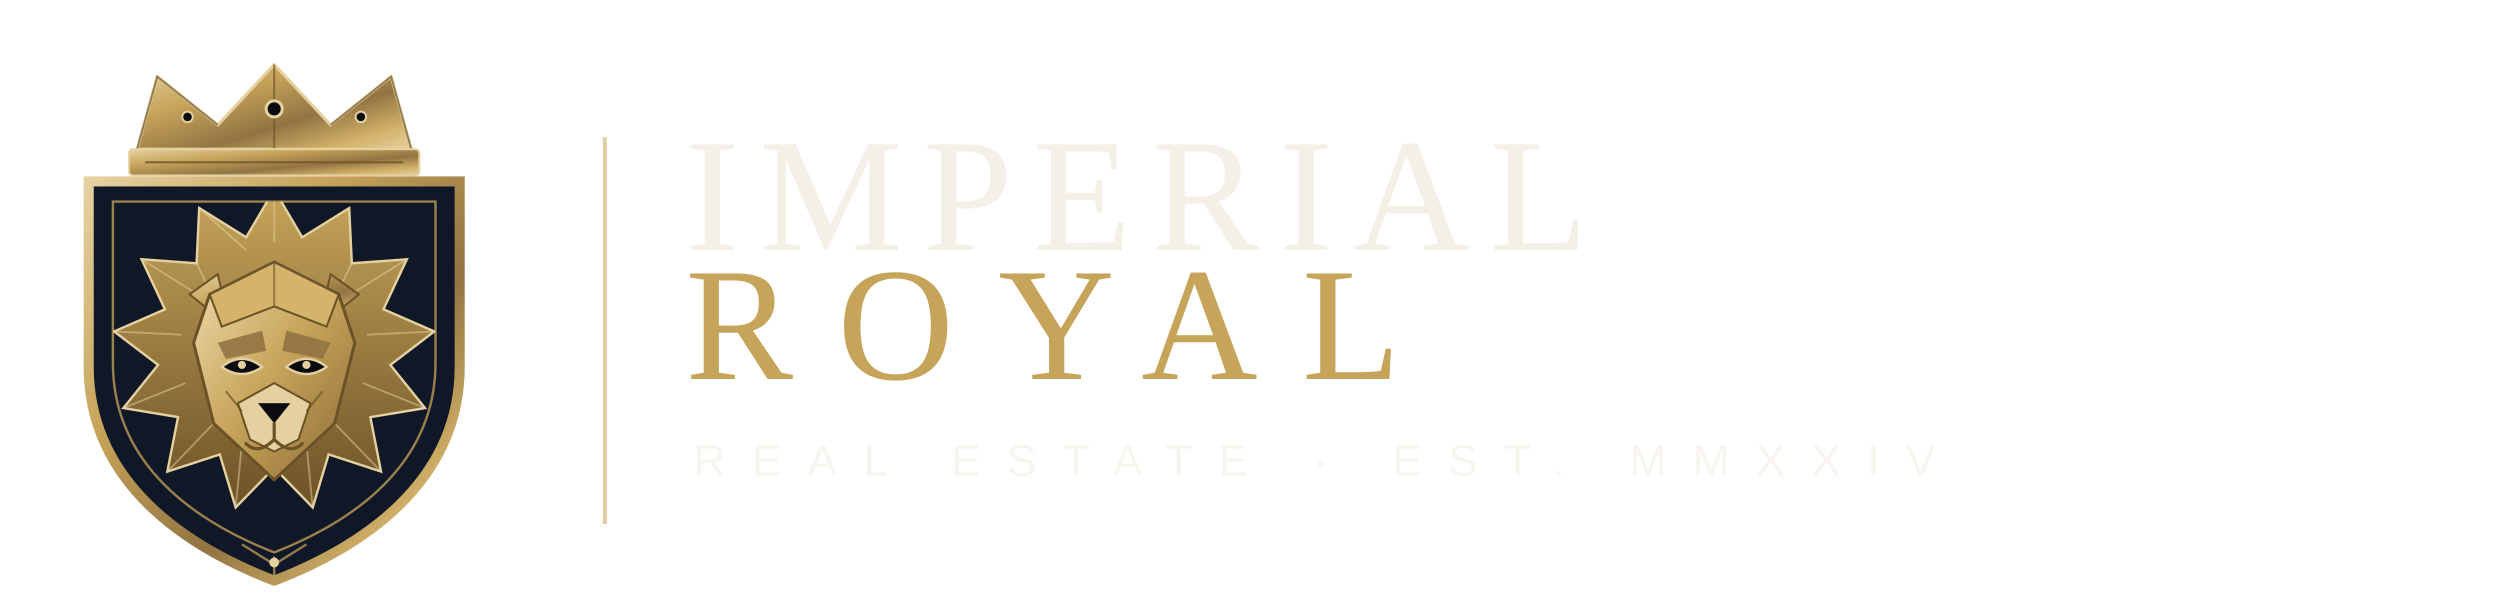
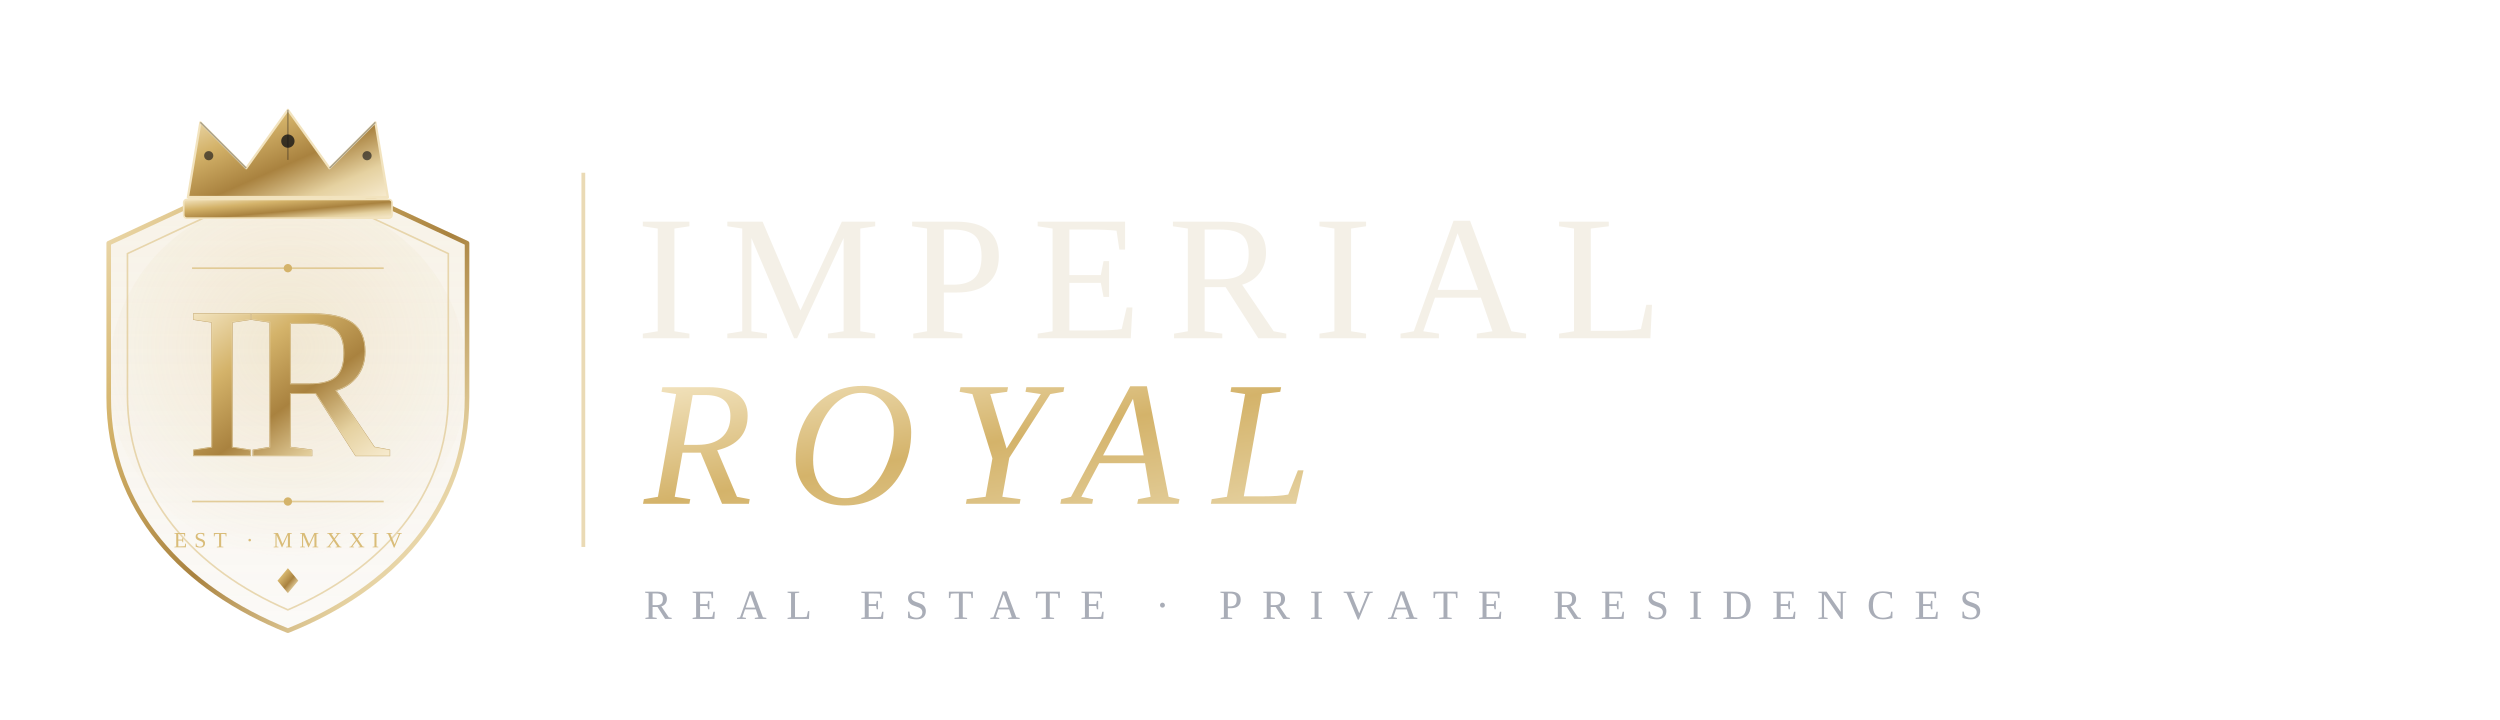
- <svg xmlns="http://www.w3.org/2000/svg" viewBox="0 0 620 150" width="620" height="150">
-   <svg x="8" y="12" width="120" height="140" viewBox="0 0 240 280">
+ <svg xmlns="http://www.w3.org/2000/svg" viewBox="0 0 660 190" width="660" height="190" role="img" aria-label="Imperial Royal Real Estate">
+   <defs>
+     <linearGradient id="wmfoil-gold" x1="0" y1="0" x2="1" y2="1">
+       <stop offset="0" stop-color="#F2E3BE" />
+       <stop offset=".5" stop-color="#D4B36A" />
+       <stop offset="1" stop-color="#E5D1A0" />
+     </linearGradient>
+   </defs>
+   <svg x="10" y="18" width="132" height="154" viewBox="0 0 240 280">
    <defs>
-       <linearGradient id="gold" x1="0" y1="0" x2="1" y2="1">
-         <stop offset="0" stop-color="#E5D1A0" />
-         <stop offset="0.32" stop-color="#C6A45A" />
-         <stop offset="0.62" stop-color="#927442" />
-         <stop offset="0.85" stop-color="#D4B36A" />
-         <stop offset="1" stop-color="#E5D1A0" />
+       <linearGradient id="wm-gold-foil" x1="0" y1="0" x2="1" y2="1">
+         <stop offset="0" stop-color="#F2E3BE" />
+         <stop offset=".28" stop-color="#D4B36A" />
+         <stop offset=".56" stop-color="#A9823F" />
+         <stop offset=".80" stop-color="#E5D1A0" />
+         <stop offset="1" stop-color="#F7EBCF" />
      </linearGradient>
-       <linearGradient id="goldDeep" x1="0" y1="0" x2="0" y2="1">
-         <stop offset="0" stop-color="#C6A45A" />
-         <stop offset="1" stop-color="#6C5227" />
+       <linearGradient id="wm-gold-shield" x1="0" y1="0" x2="0" y2="1">
+         <stop offset="0" stop-color="#D4B36A" stop-opacity=".16" />
+         <stop offset="1" stop-color="#A9823F" stop-opacity=".04" />
      </linearGradient>
-       <linearGradient id="face" x1="0" y1="0" x2="1" y2="1">
-         <stop offset="0" stop-color="#F0DDAE" />
-         <stop offset="0.5" stop-color="#C6A45A" />
-         <stop offset="1" stop-color="#8A6A36" />
-       </linearGradient>
-       <clipPath id="shieldClip">
-         <path d="M40 76 H200 V156 C200 202 166 232 120 250 C74 232 40 202 40 156 Z" />
-       </clipPath>
+       <radialGradient id="wm-gold-glow" cx=".5" cy=".42" r=".6">
+         <stop offset="0" stop-color="#D4B36A" stop-opacity=".20" />
+         <stop offset="1" stop-color="#D4B36A" stop-opacity="0" />
+       </radialGradient>
    </defs>
-     <path d="M52 50 L62 14 L92 38 L120 8 L148 38 L178 14 L188 50 Z" fill="url(#gold)" stroke="#E5D1A0" stroke-width="1.5" stroke-linejoin="round" />
-     <path d="M52 50 L62 14 L92 38 M188 50 L178 14 L148 38 M120 8 L120 50" fill="none" stroke="#6C5227" stroke-width="1" opacity="0.65" />
-     <circle cx="120" cy="30" r="4" fill="#090B10" stroke="#E5D1A0" stroke-width="1.5" />
-     <circle cx="77" cy="34" r="2.6" fill="#090B10" stroke="#E5D1A0" stroke-width="1" />
-     <circle cx="163" cy="34" r="2.6" fill="#090B10" stroke="#E5D1A0" stroke-width="1" />
-     <rect x="48" y="50" width="144" height="13" rx="2" fill="url(#gold)" stroke="#E5D1A0" stroke-width="1" />
-     <path d="M56 56.5 H184" stroke="#6C5227" stroke-width="1" opacity="0.8" />
-     <path d="M28 66 H212 V158 C212 210 172 244 120 264 C68 244 28 210 28 158 Z" fill="#101827" stroke="url(#gold)" stroke-width="5" />
-     <path d="M40 76 H200 V156 C200 202 166 232 120 250 C74 232 40 202 40 156 Z" fill="none" stroke="#C6A45A" stroke-width="1.2" opacity="0.75" />
-     <g clip-path="url(#shieldClip)">
-       <path d="M 120.0 70.0 L 133.9 93.7 L 157.2 79.2 L 158.5 106.6 L 185.8 104.6 L 174.2 129.4 L 199.4 140.4 L 177.6 157.0 L 194.8 178.4 L 167.7 182.9 L 173.0 209.9 L 147.0 201.4 L 139.1 227.7 L 120.0 208.0 L 100.9 227.7 L 93.0 201.4 L 67.0 209.9 L 72.3 182.9 L 45.2 178.4 L 62.4 157.0 L 40.6 140.4 L 65.8 129.4 L 54.2 104.6 L 81.5 106.6 L 82.8 79.2 L 106.1 93.7 Z" fill="url(#goldDeep)" stroke="#E5D1A0" stroke-width="1.2" />
-       <g stroke="#E5D1A0" stroke-width="0.9" opacity="0.5" fill="none">
-         <path d="M120 70 L120 96 M158.5 106.6 L148 128 M185.8 104.6 L158 122 M199.4 140.4 L166 142 M194.8 178.4 L164 166 M173 209.9 L150 186 M139.1 227.7 L136 196 M100.9 227.7 L104 196 M67 209.9 L90 186 M45.2 178.4 L76 166 M40.6 140.4 L74 142 M54.2 104.6 L82 122 M81.5 106.6 L92 128 M82.8 79.2 L106 100" />
-       </g>
-       <path d="M78 122 L92 112 L98 138 Z M162 122 L148 112 L142 138 Z" fill="url(#gold)" stroke="#6C5227" stroke-width="1" />
-       <path d="M88 122 L120 106 L152 122 L160 146 L150 186 L120 214 L90 186 L80 146 Z" fill="url(#face)" stroke="#6C5227" stroke-width="1.5" stroke-linejoin="round" />
-       <path d="M88 122 L120 106 L152 122 L146 138 L120 128 L94 138 Z" fill="#D4B36A" stroke="#6C5227" stroke-width="1" />
-       <path d="M120 128 L120 106" stroke="#6C5227" stroke-width="1" opacity="0.6" />
-       <path d="M92 146 L114 140 L116 150 L96 154 Z" fill="#927442" opacity="0.9" />
-       <path d="M148 146 L126 140 L124 150 L144 154 Z" fill="#927442" opacity="0.9" />
-       <path d="M94 158 Q104 150 114 158 Q104 165 94 158 Z" fill="#090B10" stroke="#E5D1A0" stroke-width="1.2" />
-       <path d="M146 158 Q136 150 126 158 Q136 165 146 158 Z" fill="#090B10" stroke="#E5D1A0" stroke-width="1.2" />
-       <circle cx="104" cy="157" r="2" fill="#E5D1A0" />
-       <circle cx="136" cy="157" r="2" fill="#E5D1A0" />
-       <path d="M120 166 L138 176 L132 194 L120 200 L108 194 L102 176 Z" fill="#E5D1A0" stroke="#6C5227" stroke-width="1" />
-       <path d="M112 176 L128 176 L120 186 Z" fill="#090B10" />
-       <path d="M120 186 L120 194 M120 194 Q112 202 106 196 M120 194 Q128 202 134 196" fill="none" stroke="#6C5227" stroke-width="1.6" stroke-linecap="round" />
-       <path d="M96 170 L104 180 M144 170 L136 180" stroke="#6C5227" stroke-width="1" opacity="0.7" />
-     </g>
-     <path d="M120 252 L120 262 M104 246 L120 256 L136 246" fill="none" stroke="#C6A45A" stroke-width="1.2" opacity="0.7" />
-     <circle cx="120" cy="255" r="2.4" fill="#E5D1A0" />
+     <path d="M120 44 L206 84 V158 C206 212 170 250 120 270 C70 250 34 212 34 158 V84 Z" fill="url(#wm-gold-shield)" stroke="url(#wm-gold-foil)" stroke-width="2.2" stroke-linejoin="round" />
+     <path d="M120 53 L197 89 V157 C197 206 164 241 120 260 C76 241 43 206 43 157 V89 Z" fill="none" stroke="#D9BC78" stroke-width=".8" opacity=".55" />
+     <circle cx="120" cy="148" r="86" fill="url(#wm-gold-glow)" />
+     <path d="M72 62 L78 26 L100 48 L120 20 L140 48 L162 26 L168 62 Z" fill="url(#wm-gold-foil)" stroke="#F2E3BE" stroke-width="1.1" stroke-linejoin="round" />
+     <path d="M72 62 H168" stroke="#F2E3BE" stroke-width="1.4" />
+     <rect x="70" y="63" width="100" height="9" rx="1.5" fill="url(#wm-gold-foil)" stroke="#F2E3BE" stroke-width=".8" />
+     <circle cx="120" cy="35" r="3.2" fill="#0A0C12" opacity=".75" />
+     <circle cx="82" cy="42" r="2.2" fill="#0A0C12" opacity=".6" />
+     <circle cx="158" cy="42" r="2.2" fill="#0A0C12" opacity=".6" />
+     <path d="M120 20 V44 M78 26 L100 48 M162 26 L140 48" stroke="#0A0C12" stroke-width=".7" opacity=".32" />
+     <path d="M74 96 H166" stroke="#D9BC78" stroke-width=".8" opacity=".7" />
+     <path d="M74 208 H166" stroke="#D9BC78" stroke-width=".8" opacity=".7" />
+     <circle cx="120" cy="96" r="2" fill="#D4B36A" />
+     <circle cx="120" cy="208" r="2" fill="#D4B36A" />
+     <text x="120" y="186" text-anchor="middle" fill="url(#wm-gold-foil)" font-family="Georgia,'Times New Roman',serif" font-size="104" font-weight="400" letter-spacing="-6" style="paint-order:stroke" stroke="#A9823F" stroke-width=".45">IR</text>
+     <text x="120" y="186" text-anchor="middle" fill="none" stroke="#F2E3BE" stroke-width=".35" stroke-opacity=".65" font-family="Georgia,'Times New Roman',serif" font-size="104" font-weight="400" letter-spacing="-6">IR</text>
+     <text x="120" y="230" text-anchor="middle" fill="#D9BC78" font-family="Georgia,'Times New Roman',serif" font-size="10.5" letter-spacing="3.4">EST · MMXXIV</text>
+     <path d="M120 240 l5 6 -5 6 -5 -6 Z" fill="url(#wm-gold-foil)" />
  </svg>
-   <line x1="150" y1="34" x2="150" y2="130" stroke="#C6A45A" stroke-width="1" opacity="0.55" />
-   <text x="170" y="62" font-family="Georgia, 'Times New Roman', serif" font-size="40" letter-spacing="5" fill="#F4F0E7">IMPERIAL</text>
-   <text x="170" y="94" font-family="Georgia, 'Times New Roman', serif" font-size="40" letter-spacing="11" fill="#C6A45A">ROYAL</text>
-   <text x="172" y="118" font-family="Arial, Helvetica, sans-serif" font-size="11" letter-spacing="6.5" fill="#F4F0E7" opacity="0.65">REAL ESTATE · EST. MMXXIV</text>
+   <path d="M154 45.6 V144.4" stroke="#D9BC78" stroke-width="1" opacity=".55" />
+   <text x="168" y="89.3" fill="#F4F0E7" font-family="Georgia,'Times New Roman',serif" font-size="47" letter-spacing="7">IMPERIAL</text>
+   <text x="170" y="133.0" fill="url(#wmfoil-gold)" font-family="Georgia,'Times New Roman',serif" font-style="italic" font-size="47" letter-spacing="9">ROYAL</text>
+   <text x="170" y="163.4" fill="#A9ADB7" font-family="Georgia,'Times New Roman',serif" font-size="11" letter-spacing="5.2">REAL ESTATE · PRIVATE RESIDENCES</text>
</svg>
